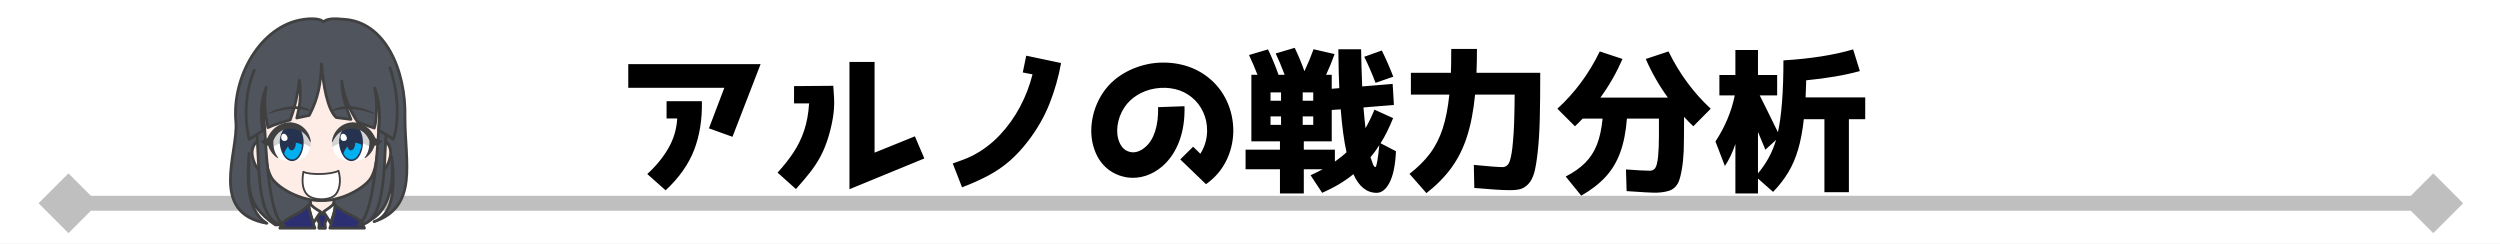
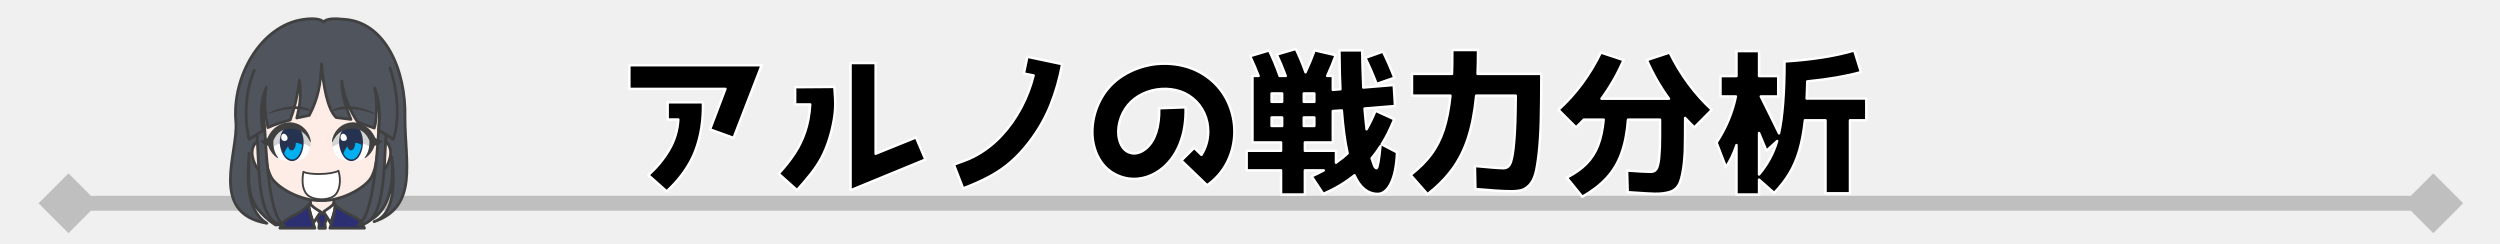
<svg xmlns="http://www.w3.org/2000/svg" width="1150" height="112" xml:space="preserve" overflow="hidden">
  <g transform="translate(-729 -2622)">
-     <rect x="729" y="2622" width="1150" height="112" fill="#FFFFFF" />
    <path d="M760.5 2712.06 1848.3 2712.06 1848.3 2718.94 760.5 2718.94ZM760.5 2729.25 746.75 2715.5 760.5 2701.75 774.25 2715.5ZM1848.3 2701.75 1862.05 2715.5 1848.3 2729.25 1834.55 2715.5Z" fill="#BFBFBF" />
-     <path d="M1363.49 2688.76C1362.88 2689.73 1362.24 2690.68 1361.58 2691.59L1359.44 2694.32 1360.62 2697.73C1361 2698.49 1361.36 2698.87 1361.69 2698.87 1361.94 2698.87 1362.22 2698.02 1362.53 2696.33 1362.84 2694.64 1363.16 2692.12 1363.49 2688.76ZM1537.67 2682.69 1537.67 2701.75C1539.59 2699.47 1541.25 2697.06 1542.64 2694.49 1544.04 2691.93 1545.15 2689.22 1545.99 2686.37L1541.07 2690.85C1540.85 2690.31 1540.46 2689.36 1539.89 2688.01 1539.32 2686.66 1538.58 2684.89 1537.67 2682.69ZM1328.24 2675.54 1328.24 2679.45 1333.09 2679.45 1333.09 2675.54ZM1313.44 2675.54 1313.44 2679.45 1318.28 2679.45 1318.28 2675.54ZM1345.73 2672.3 1341.6 2672.58 1341.6 2687.02 1328.75 2687.02 1328.75 2690.86 1343.05 2690.86 1343.05 2696.34C1345.38 2694.68 1347.16 2693.24 1348.4 2692.01 1347.25 2686.95 1346.36 2680.38 1345.73 2672.3ZM1035.62 2668.54 1051.86 2668.54C1052.05 2676.84 1050.86 2684.31 1048.31 2690.94 1045.77 2697.56 1041.39 2703.77 1035.19 2709.55L1026.74 2702.04C1030.6 2698.57 1033.8 2694.7 1036.32 2690.42 1038.83 2686.15 1040.24 2681.5 1040.53 2676.48L1035.62 2676.48ZM1328.24 2664.49 1328.24 2668.33 1333.09 2668.33 1333.09 2664.49ZM1313.44 2664.49 1313.44 2668.33 1318.28 2668.33 1318.28 2664.49ZM1112.31 2661.47 1112.67 2667.03C1112.83 2670.11 1112.64 2673.22 1112.11 2676.34 1111.58 2679.46 1110.85 2682.49 1109.93 2685.44 1108.9 2688.71 1107.71 2691.6 1106.35 2694.12 1104.98 2696.64 1103.38 2699.06 1101.55 2701.39 1099.71 2703.72 1097.57 2706.25 1095.13 2708.97L1086.68 2701.39C1089.5 2698.32 1091.94 2695.24 1094.01 2692.12 1096.07 2689.01 1097.71 2685.64 1098.92 2681.99 1100.14 2678.35 1100.9 2674.21 1101.19 2669.55L1094.26 2669.55 1094.26 2661.61ZM1018 2651.51 1078.87 2651.51 1065.94 2684.93 1055.11 2681.03 1062.19 2662.4 1018 2662.4ZM1265.57 2650.81C1267.91 2650.9 1270.21 2651.2 1272.48 2651.73 1277.02 2652.79 1281.07 2654.72 1284.63 2657.5 1288.44 2660.49 1291.36 2664.18 1293.37 2668.56 1295.39 2672.95 1296.37 2677.61 1296.32 2682.55 1296.2 2687.48 1295.07 2692.03 1292.94 2696.21 1290.8 2700.4 1287.75 2703.9 1283.76 2706.73L1271.92 2695.33 1277.84 2689.48 1281.16 2692.73C1282.11 2691.25 1282.85 2689.65 1283.39 2687.91 1283.93 2686.18 1284.23 2684.32 1284.27 2682.34 1284.32 2679.22 1283.72 2676.3 1282.46 2673.56 1281.21 2670.83 1279.45 2668.56 1277.19 2666.74 1274.99 2664.93 1272.45 2663.68 1269.56 2662.99 1266.67 2662.3 1263.6 2662.2 1260.36 2662.7 1257.33 2663.22 1254.59 2664.23 1252.14 2665.74 1249.69 2667.25 1247.71 2669.14 1246.2 2671.43 1244.53 2674 1243.49 2676.74 1243.08 2679.65 1242.67 2682.56 1242.96 2685.19 1243.96 2687.53 1244.5 2688.8 1245.21 2689.81 1246.1 2690.56 1246.99 2691.31 1248.08 2691.79 1249.38 2692.01 1250.43 2692.16 1251.51 2692.03 1252.6 2691.63 1253.7 2691.23 1254.79 2690.57 1255.88 2689.63 1257.88 2687.9 1259.38 2685.47 1260.38 2682.33 1261.38 2679.19 1261.83 2675.51 1261.73 2671.29L1273.87 2670.86C1274.03 2676.85 1273.24 2682.19 1271.48 2686.9 1269.73 2691.61 1267.13 2695.48 1263.68 2698.5 1261.31 2700.54 1258.74 2701.99 1255.98 2702.88 1253.22 2703.76 1250.42 2704.01 1247.57 2703.63 1244.16 2703.07 1241.22 2701.82 1238.74 2699.88 1236.26 2697.93 1234.34 2695.38 1232.99 2692.23 1231.21 2688.04 1230.61 2683.5 1231.2 2678.61 1231.79 2673.72 1233.44 2669.17 1236.17 2664.94 1238.63 2661.24 1241.79 2658.23 1245.64 2655.91 1249.5 2653.59 1253.78 2652.03 1258.48 2651.22 1260.88 2650.86 1263.24 2650.72 1265.57 2650.81ZM1119.75 2650.5 1131.3 2650.5 1131.3 2692.22 1149.86 2684.71 1154.19 2694.89 1119.75 2709.04ZM1201.07 2647.61 1217.1 2651C1215.92 2657.5 1214.14 2663.74 1211.76 2669.73 1209.38 2675.71 1206.11 2681.43 1201.93 2686.88 1199.19 2690.45 1196.37 2693.49 1193.49 2695.99 1190.61 2698.5 1187.41 2700.71 1183.88 2702.62 1180.35 2704.53 1176.23 2706.38 1171.54 2708.17L1167.27 2697.2C1168.93 2696.6 1170.51 2696.03 1172.01 2695.48 1173.52 2694.93 1174.97 2694.3 1176.37 2693.59 1181.05 2691.18 1185.23 2688.03 1188.92 2684.12 1192.6 2680.22 1195.71 2675.86 1198.25 2671.06 1200.79 2666.26 1202.69 2661.3 1203.96 2656.2L1199.48 2655.33ZM1464.89 2645.66 1475.36 2649.13C1472.54 2655.55 1469.15 2661.47 1465.18 2666.89L1496.23 2666.89C1492.26 2661.47 1488.86 2655.55 1486.05 2649.13L1496.52 2645.66C1499.04 2650.82 1501.93 2655.59 1505.17 2659.97 1508.41 2664.36 1512 2668.37 1515.94 2672.01L1507.92 2680.09C1506.68 2678.93 1505.26 2677.49 1503.66 2675.76L1503.66 2678.72C1503.65 2683.85 1503.6 2688.04 1503.52 2691.29 1503.36 2694.63 1503.06 2697.54 1502.62 2700.02 1502.19 2702.5 1501.69 2704.4 1501.13 2705.72 1500.16 2707.82 1498.65 2709.18 1496.61 2709.8 1494.56 2710.42 1492.22 2710.69 1489.59 2710.63 1488.43 2710.64 1484.31 2710.4 1477.24 2709.91L1476.95 2699.95C1479.59 2700.13 1481.82 2700.28 1483.65 2700.38 1485.47 2700.48 1486.88 2700.53 1487.85 2700.53 1488.92 2700.53 1489.74 2700.17 1490.31 2699.45 1490.98 2698.56 1491.46 2696.72 1491.73 2693.9 1492 2691.09 1492.12 2687.83 1492.11 2684.14L1492.11 2676.55 1477.38 2676.55C1476.92 2682.57 1475.9 2687.75 1474.32 2692.08 1472.75 2696.42 1470.49 2700.18 1467.56 2703.36 1464.63 2706.54 1460.9 2709.42 1456.37 2712L1449.22 2703.2C1452.86 2701.34 1455.85 2699.23 1458.19 2696.89 1460.53 2694.54 1462.34 2691.73 1463.62 2688.45 1464.89 2685.18 1465.75 2681.21 1466.19 2676.55L1457.02 2676.55C1455.87 2677.77 1454.69 2678.95 1453.48 2680.09L1445.39 2672.01C1449.4 2668.36 1453.03 2664.34 1456.28 2659.95 1459.53 2655.55 1462.4 2650.79 1464.89 2645.66ZM1364.64 2645.23C1365.61 2647.21 1366.54 2649.2 1367.41 2651.2 1368.28 2653.2 1369.12 2655.23 1369.91 2657.28L1361.76 2660.1C1360.93 2657.93 1360.08 2655.85 1359.21 2653.86 1358.34 2651.86 1357.46 2649.95 1356.55 2648.11ZM1581.44 2644.72 1584.54 2654.69C1577.76 2656.57 1569.53 2657.99 1559.85 2658.94 1559.81 2660.71 1559.76 2662.24 1559.7 2663.55 1559.64 2664.86 1559.6 2665.95 1559.56 2666.81L1587 2666.81 1587 2676.84 1579.49 2676.84 1579.49 2710.41 1568.23 2710.41 1568.23 2676.84 1558.76 2676.84C1558.17 2682.16 1557.3 2686.79 1556.14 2690.74 1554.98 2694.68 1553.46 2698.21 1551.57 2701.33 1549.69 2704.45 1547.37 2707.43 1544.61 2710.27L1537.67 2704.13 1537.67 2710.99 1527.28 2710.99 1527.28 2688.25C1526.6 2690.27 1525.84 2692.13 1525.03 2693.82 1524.21 2695.5 1523.35 2697.02 1522.45 2698.36L1518.11 2687.09C1522.52 2680.38 1525.48 2673.3 1527 2665.87L1519.92 2665.87 1519.92 2656.49 1527.28 2656.49 1527.28 2645.01 1537.67 2645.01 1537.67 2656.49 1546.49 2656.49 1546.49 2665.87 1538.47 2665.87C1539.16 2667.24 1540.2 2669.34 1541.6 2672.16 1543.01 2674.98 1544.76 2678.54 1546.85 2682.83 1547.69 2679.01 1548.32 2674.33 1548.74 2668.82 1549.17 2663.31 1549.38 2656.96 1549.38 2649.78 1562.02 2648.99 1572.7 2647.31 1581.44 2644.72ZM1396.57 2644.51 1408.4 2644.51C1408.4 2648.34 1408.33 2652 1408.19 2655.48L1437.51 2655.48C1437.51 2664.12 1437.44 2671.29 1437.29 2676.99 1437.13 2682.73 1436.82 2687.68 1436.35 2691.85 1435.89 2696.01 1435.36 2699.2 1434.77 2701.39 1434.44 2702.51 1434.06 2703.51 1433.61 2704.38 1433.16 2705.25 1432.63 2706.01 1432.02 2706.66 1430.85 2707.88 1429.59 2708.67 1428.24 2709.01 1426.9 2709.36 1425.15 2709.51 1423 2709.47 1420.04 2709.46 1414.76 2709.12 1407.18 2708.46L1406.96 2697.86C1410.39 2698.18 1413.21 2698.43 1415.41 2698.61 1417.62 2698.78 1419.21 2698.87 1420.18 2698.87 1421.82 2698.85 1422.95 2697.84 1423.57 2695.85 1424.19 2693.87 1424.65 2691.02 1424.95 2687.31 1425.2 2684.86 1425.39 2681.81 1425.51 2678.17 1425.63 2674.53 1425.71 2670.31 1425.75 2665.51L1407.54 2665.51C1406.81 2672.93 1405.58 2679.37 1403.82 2684.81 1402.07 2690.24 1399.67 2695.05 1396.63 2699.21 1393.58 2703.37 1389.76 2707.25 1385.16 2710.84L1377.36 2701.97C1381.16 2699.04 1384.31 2695.93 1386.78 2692.63 1389.26 2689.33 1391.21 2685.51 1392.63 2681.16 1394.05 2676.8 1395.07 2671.59 1395.7 2665.51L1378.01 2665.51 1378.01 2655.48 1396.42 2655.48C1396.51 2653.23 1396.56 2649.57 1396.57 2644.51ZM1324.56 2644C1325.28 2645.47 1326.02 2647.1 1326.77 2648.89 1327.52 2650.67 1328.28 2652.63 1329.04 2654.76 1329.9 2652.91 1330.68 2651.14 1331.38 2649.45 1332.07 2647.77 1332.69 2646.16 1333.23 2644.65L1342.91 2646.88C1341.96 2649.62 1340.66 2652.8 1339 2656.42L1341.6 2656.42 1341.6 2662.84 1345.08 2662.55C1344.97 2660.72 1344.88 2658.31 1344.81 2655.33 1344.73 2652.36 1344.68 2648.8 1344.64 2644.65L1355.11 2644.65C1355.17 2649.48 1355.34 2655.18 1355.61 2661.76L1369.62 2660.6 1370.2 2670.27 1356.19 2671.43C1356.37 2673.45 1356.53 2675.26 1356.69 2676.85 1356.84 2678.44 1356.99 2679.81 1357.13 2680.96 1358.58 2678.45 1359.95 2675.61 1361.25 2672.44L1369.84 2676.34C1368.94 2678.54 1368.01 2680.61 1367.06 2682.55 1366.1 2684.48 1365.11 2686.26 1364.06 2687.89L1371.14 2691.57C1370.86 2697.86 1369.9 2702.62 1368.25 2705.87 1367.42 2707.49 1366.5 2708.7 1365.5 2709.5 1364.5 2710.3 1363.42 2710.7 1362.26 2710.7 1359.98 2710.7 1357.95 2709.98 1356.16 2708.55 1354.37 2707.11 1352.84 2704.97 1351.57 2702.12 1347.47 2705.45 1342.68 2708.31 1337.2 2710.7L1331.86 2702.61C1333.68 2701.81 1335.53 2700.89 1337.42 2699.87L1328.75 2699.87 1328.75 2710.99 1317.78 2710.99 1317.78 2699.87 1301.96 2699.87 1301.96 2690.86 1317.78 2690.86 1317.78 2687.02 1304.63 2687.02 1304.63 2656.42 1307.45 2656.42C1306.44 2653.74 1305.14 2650.71 1303.55 2647.31L1312.28 2644.72C1314 2648.25 1315.62 2652.15 1317.13 2656.42L1319.94 2656.42C1319.19 2654.43 1318.46 2652.61 1317.78 2650.96 1317.09 2649.32 1316.44 2647.86 1315.82 2646.59Z" fill-rule="evenodd" />
+     <path d="M1363.99 2689.26C1363.38 2690.23 1362.74 2691.18 1362.08 2692.09L1359.94 2694.82 1361.12 2698.23C1361.5 2698.99 1361.86 2699.37 1362.19 2699.37 1362.44 2699.37 1362.72 2698.52 1363.03 2696.83 1363.34 2695.14 1363.66 2692.62 1363.99 2689.26ZM1538.17 2683.19 1538.17 2702.25C1540.09 2699.97 1541.75 2697.56 1543.14 2694.99 1544.54 2692.43 1545.65 2689.72 1546.49 2686.87L1541.57 2691.35C1541.35 2690.81 1540.96 2689.86 1540.39 2688.51 1539.82 2687.16 1539.08 2685.39 1538.17 2683.19ZM1328.74 2676.04 1328.74 2679.95 1333.59 2679.95 1333.59 2676.04ZM1313.94 2676.04 1313.94 2679.95 1318.78 2679.95 1318.78 2676.04ZM1346.23 2672.8 1342.1 2673.08 1342.1 2687.52 1329.25 2687.52 1329.25 2691.36 1343.55 2691.36 1343.55 2696.84C1345.88 2695.18 1347.66 2693.74 1348.9 2692.51 1347.75 2687.45 1346.86 2680.88 1346.23 2672.8ZM1036.12 2669.04 1052.36 2669.04C1052.55 2677.34 1051.36 2684.81 1048.82 2691.44 1046.27 2698.06 1041.89 2704.27 1035.69 2710.05L1027.24 2702.54C1031.1 2699.07 1034.3 2695.2 1036.82 2690.92 1039.33 2686.65 1040.74 2682 1041.03 2676.98L1036.12 2676.98ZM1328.74 2664.99 1328.74 2668.83 1333.59 2668.83 1333.59 2664.99ZM1313.94 2664.99 1313.94 2668.83 1318.78 2668.83 1318.78 2664.99ZM1112.81 2661.97 1113.17 2667.53C1113.33 2670.61 1113.14 2673.72 1112.61 2676.84 1112.08 2679.96 1111.35 2682.99 1110.43 2685.94 1109.4 2689.21 1108.21 2692.1 1106.85 2694.62 1105.48 2697.14 1103.88 2699.56 1102.05 2701.89 1100.21 2704.22 1098.07 2706.75 1095.63 2709.47L1087.18 2701.89C1090 2698.82 1092.45 2695.74 1094.51 2692.62 1096.57 2689.51 1098.21 2686.14 1099.42 2682.49 1100.64 2678.85 1101.4 2674.71 1101.69 2670.05L1094.76 2670.05 1094.76 2662.11ZM1018.5 2652.01 1079.37 2652.01 1066.44 2685.43 1055.61 2681.53 1062.69 2662.9 1018.5 2662.9ZM1266.07 2651.31C1268.41 2651.4 1270.71 2651.7 1272.98 2652.23 1277.52 2653.29 1281.57 2655.22 1285.13 2658 1288.94 2660.99 1291.86 2664.68 1293.87 2669.06 1295.89 2673.45 1296.87 2678.11 1296.82 2683.05 1296.7 2687.98 1295.57 2692.53 1293.44 2696.71 1291.3 2700.9 1288.25 2704.4 1284.26 2707.23L1272.42 2695.83 1278.34 2689.98 1281.66 2693.23C1282.61 2691.75 1283.35 2690.15 1283.89 2688.41 1284.43 2686.68 1284.73 2684.82 1284.77 2682.84 1284.82 2679.72 1284.22 2676.8 1282.96 2674.06 1281.71 2671.33 1279.95 2669.06 1277.69 2667.24 1275.49 2665.43 1272.95 2664.18 1270.06 2663.49 1267.17 2662.8 1264.1 2662.7 1260.86 2663.2 1257.83 2663.72 1255.09 2664.73 1252.64 2666.24 1250.19 2667.75 1248.21 2669.64 1246.7 2671.93 1245.03 2674.5 1243.99 2677.24 1243.58 2680.15 1243.17 2683.06 1243.46 2685.69 1244.46 2688.03 1245 2689.3 1245.71 2690.31 1246.6 2691.06 1247.49 2691.81 1248.58 2692.29 1249.88 2692.51 1250.93 2692.66 1252.01 2692.53 1253.1 2692.13 1254.2 2691.73 1255.29 2691.07 1256.38 2690.13 1258.38 2688.4 1259.88 2685.97 1260.88 2682.83 1261.88 2679.69 1262.33 2676.01 1262.23 2671.79L1274.37 2671.36C1274.53 2677.35 1273.74 2682.69 1271.98 2687.4 1270.23 2692.11 1267.63 2695.98 1264.18 2699 1261.81 2701.04 1259.24 2702.49 1256.48 2703.38 1253.72 2704.26 1250.92 2704.51 1248.07 2704.13 1244.66 2703.57 1241.72 2702.32 1239.24 2700.38 1236.76 2698.43 1234.84 2695.88 1233.49 2692.73 1231.71 2688.54 1231.11 2684 1231.7 2679.11 1232.29 2674.22 1233.94 2669.67 1236.67 2665.44 1239.13 2661.74 1242.29 2658.73 1246.14 2656.41 1250 2654.09 1254.28 2652.53 1258.98 2651.72 1261.38 2651.36 1263.74 2651.22 1266.07 2651.31ZM1120.25 2651 1131.8 2651 1131.8 2692.72 1150.36 2685.21 1154.69 2695.39 1120.25 2709.54ZM1201.57 2648.11 1217.6 2651.5C1216.42 2658 1214.64 2664.24 1212.26 2670.23 1209.88 2676.21 1206.61 2681.93 1202.43 2687.38 1199.69 2690.95 1196.87 2693.99 1193.99 2696.49 1191.11 2699 1187.91 2701.21 1184.38 2703.12 1180.85 2705.03 1176.73 2706.88 1172.04 2708.67L1167.77 2697.7C1169.43 2697.1 1171.01 2696.53 1172.51 2695.98 1174.02 2695.43 1175.47 2694.8 1176.87 2694.09 1181.55 2691.68 1185.73 2688.53 1189.42 2684.62 1193.1 2680.72 1196.21 2676.36 1198.75 2671.56 1201.29 2666.76 1203.19 2661.8 1204.46 2656.7L1199.98 2655.83ZM1465.39 2646.16 1475.86 2649.63C1473.04 2656.05 1469.65 2661.97 1465.68 2667.39L1496.73 2667.39C1492.76 2661.97 1489.36 2656.05 1486.55 2649.63L1497.02 2646.16C1499.54 2651.32 1502.43 2656.09 1505.67 2660.47 1508.91 2664.86 1512.5 2668.87 1516.44 2672.51L1508.42 2680.59C1507.18 2679.43 1505.76 2677.99 1504.16 2676.26L1504.16 2679.22C1504.15 2684.35 1504.1 2688.54 1504.02 2691.79 1503.86 2695.13 1503.56 2698.04 1503.12 2700.52 1502.69 2703 1502.19 2704.9 1501.63 2706.22 1500.66 2708.32 1499.15 2709.68 1497.11 2710.3 1495.06 2710.92 1492.72 2711.19 1490.09 2711.13 1488.93 2711.14 1484.81 2710.9 1477.74 2710.41L1477.45 2700.45C1480.09 2700.63 1482.32 2700.78 1484.15 2700.88 1485.97 2700.98 1487.38 2701.03 1488.35 2701.03 1489.42 2701.03 1490.24 2700.67 1490.81 2699.95 1491.48 2699.06 1491.96 2697.22 1492.23 2694.4 1492.5 2691.59 1492.62 2688.33 1492.61 2684.64L1492.61 2677.05 1477.88 2677.05C1477.42 2683.07 1476.4 2688.25 1474.82 2692.58 1473.25 2696.92 1470.99 2700.68 1468.06 2703.86 1465.13 2707.04 1461.4 2709.92 1456.87 2712.5L1449.72 2703.7C1453.36 2701.84 1456.35 2699.73 1458.69 2697.39 1461.03 2695.04 1462.84 2692.23 1464.12 2688.95 1465.39 2685.68 1466.25 2681.71 1466.69 2677.05L1457.52 2677.05C1456.37 2678.27 1455.19 2679.45 1453.98 2680.59L1445.89 2672.51C1449.9 2668.86 1453.53 2664.84 1456.78 2660.45 1460.03 2656.05 1462.9 2651.29 1465.39 2646.16ZM1365.14 2645.73C1366.11 2647.71 1367.04 2649.7 1367.91 2651.7 1368.78 2653.7 1369.62 2655.73 1370.41 2657.78L1362.26 2660.6C1361.43 2658.43 1360.58 2656.35 1359.71 2654.36 1358.84 2652.36 1357.96 2650.45 1357.05 2648.61ZM1581.94 2645.22 1585.04 2655.18C1578.26 2657.07 1570.03 2658.49 1560.35 2659.44 1560.31 2661.21 1560.26 2662.74 1560.2 2664.05 1560.14 2665.36 1560.1 2666.45 1560.06 2667.31L1587.5 2667.31 1587.5 2677.34 1579.99 2677.34 1579.99 2710.91 1568.73 2710.91 1568.73 2677.34 1559.26 2677.34C1558.67 2682.66 1557.8 2687.29 1556.64 2691.24 1555.48 2695.18 1553.96 2698.71 1552.07 2701.83 1550.19 2704.95 1547.87 2707.93 1545.11 2710.77L1538.17 2704.63 1538.17 2711.49 1527.78 2711.49 1527.78 2688.75C1527.1 2690.77 1526.34 2692.63 1525.53 2694.32 1524.71 2696 1523.85 2697.52 1522.95 2698.86L1518.61 2687.59C1523.02 2680.88 1525.98 2673.8 1527.5 2666.37L1520.42 2666.37 1520.42 2656.99 1527.78 2656.99 1527.78 2645.51 1538.17 2645.51 1538.17 2656.99 1546.99 2656.99 1546.99 2666.37 1538.97 2666.37C1539.66 2667.74 1540.7 2669.84 1542.1 2672.66 1543.51 2675.48 1545.26 2679.04 1547.35 2683.33 1548.19 2679.51 1548.82 2674.83 1549.24 2669.32 1549.67 2663.81 1549.88 2657.46 1549.88 2650.28 1562.52 2649.49 1573.2 2647.81 1581.94 2645.22ZM1397.07 2645.01 1408.9 2645.01C1408.9 2648.84 1408.83 2652.5 1408.69 2655.98L1438.01 2655.98C1438.01 2664.62 1437.94 2671.79 1437.79 2677.49 1437.63 2683.23 1437.32 2688.18 1436.85 2692.35 1436.39 2696.51 1435.86 2699.7 1435.27 2701.89 1434.94 2703.01 1434.56 2704.01 1434.11 2704.88 1433.66 2705.75 1433.13 2706.51 1432.52 2707.16 1431.35 2708.38 1430.09 2709.17 1428.74 2709.51 1427.4 2709.86 1425.65 2710.01 1423.5 2709.97 1420.54 2709.96 1415.26 2709.62 1407.68 2708.96L1407.46 2698.36C1410.89 2698.68 1413.71 2698.93 1415.91 2699.11 1418.12 2699.28 1419.71 2699.37 1420.68 2699.37 1422.32 2699.35 1423.45 2698.34 1424.07 2696.35 1424.69 2694.37 1425.15 2691.52 1425.45 2687.81 1425.7 2685.36 1425.89 2682.31 1426.01 2678.67 1426.13 2675.03 1426.21 2670.81 1426.25 2666.01L1408.04 2666.01C1407.31 2673.43 1406.08 2679.87 1404.32 2685.31 1402.57 2690.74 1400.17 2695.55 1397.13 2699.71 1394.08 2703.87 1390.26 2707.75 1385.66 2711.34L1377.86 2702.47C1381.66 2699.54 1384.81 2696.43 1387.28 2693.13 1389.76 2689.83 1391.71 2686.01 1393.13 2681.66 1394.55 2677.3 1395.57 2672.09 1396.2 2666.01L1378.51 2666.01 1378.51 2655.98 1396.92 2655.98C1397.01 2653.73 1397.06 2650.07 1397.07 2645.01ZM1325.06 2644.5C1325.78 2645.97 1326.52 2647.6 1327.27 2649.39 1328.02 2651.17 1328.78 2653.13 1329.54 2655.26 1330.4 2653.41 1331.18 2651.64 1331.88 2649.95 1332.57 2648.26 1333.19 2646.66 1333.73 2645.15L1343.41 2647.38C1342.46 2650.12 1341.16 2653.3 1339.5 2656.92L1342.1 2656.92 1342.1 2663.34 1345.58 2663.05C1345.47 2661.22 1345.38 2658.81 1345.31 2655.83 1345.23 2652.86 1345.18 2649.3 1345.14 2645.15L1355.61 2645.15C1355.67 2649.98 1355.84 2655.68 1356.11 2662.26L1370.12 2661.1 1370.7 2670.77 1356.69 2671.93C1356.87 2673.95 1357.04 2675.76 1357.19 2677.35 1357.34 2678.94 1357.49 2680.31 1357.63 2681.46 1359.08 2678.95 1360.45 2676.11 1361.75 2672.94L1370.34 2676.84C1369.44 2679.04 1368.51 2681.11 1367.56 2683.05 1366.6 2684.98 1365.61 2686.76 1364.56 2688.39L1371.64 2692.07C1371.36 2698.36 1370.4 2703.12 1368.75 2706.37 1367.92 2707.99 1367 2709.2 1366 2710 1365 2710.8 1363.92 2711.2 1362.76 2711.2 1360.48 2711.2 1358.45 2710.48 1356.66 2709.05 1354.87 2707.61 1353.34 2705.47 1352.07 2702.62 1347.97 2705.95 1343.18 2708.81 1337.7 2711.2L1332.36 2703.11C1334.18 2702.31 1336.03 2701.39 1337.92 2700.37L1329.25 2700.37 1329.25 2711.49 1318.28 2711.49 1318.28 2700.37 1302.46 2700.37 1302.46 2691.36 1318.28 2691.36 1318.28 2687.52 1305.13 2687.52 1305.13 2656.92 1307.95 2656.92C1306.94 2654.24 1305.64 2651.21 1304.05 2647.81L1312.78 2645.22C1314.5 2648.75 1316.12 2652.65 1317.63 2656.92L1320.44 2656.92C1319.69 2654.93 1318.96 2653.11 1318.28 2651.46 1317.59 2649.82 1316.94 2648.36 1316.32 2647.09Z" stroke="#FFFFFF" stroke-width="1.146" stroke-linejoin="round" stroke-miterlimit="10" fill-rule="evenodd" />
    <g>
      <g>
        <g>
          <path d="M855.695 2725.48C840.564 2715.33 843.827 2705.91 843.559 2692.53 842.772 2703.64 841.925 2718.55 851.737 2724.71 824.771 2719.96 838.806 2691.98 837.49 2677.95 835.647 2657.1 849.036 2633.93 868.195 2630.99 873.307 2630.19 876.787 2630.77 877.782 2632.12 879.342 2630.45 882.756 2630.45 886.901 2630.86 906.213 2631.8 915.822 2654.48 915.293 2676.05 915.288 2696.68 921.53 2717.02 901.094 2723.96 908.825 2721.33 911.232 2710.74 909.225 2694.23 910.526 2709.04 906.721 2719.55 899.173 2723.31L855.695 2725.48Z" stroke="#404040" stroke-width="1.287" stroke-linecap="round" stroke-linejoin="round" stroke-miterlimit="10" fill="#4F545D" fill-rule="evenodd" />
          <path d="M3.777 0C3.708 2.981 3.635 3.368 3.664 5.7 3.15 5.769 1.044 6.84 0 7.243 1.138 10.975 5.577 14.149 8.897 14.112 12.217 14.075 16.855 10.176 17.93 7.214L14.415 5.7C14.444 3.368 14.371 2.89 14.424 0.091L3.777 0Z" stroke="#404040" stroke-width="1.287" stroke-linecap="round" stroke-linejoin="round" stroke-miterlimit="10" fill="#FEEDE6" fill-rule="evenodd" transform="matrix(-1 0 0 1 886.241 2711.82)" />
          <path d="M882.834 2716.83C882.539 2720.43 882.344 2723.49 881.942 2726.51L881.867 2726.94 872.72 2726.94 872.566 2726.36C871.842 2723.4 871.366 2720.46 871.005 2716.9L876.433 2719.86 877.307 2721.79 878.023 2719.77Z" fill="#FFFFFF" fill-rule="evenodd" />
          <path d="M879.97 2718.72 879.873 2721.28C879.393 2722.39 879.002 2723.49 878.43 2724.6 878.511 2725.31 878.574 2725.97 878.626 2726.6L878.653 2726.96 875.71 2726.96 875.735 2726.54C875.778 2725.92 875.832 2725.28 875.903 2724.59 875.206 2723.57 874.872 2722.55 874.357 2721.53L874.318 2718.99C874.692 2719.4 876.319 2720.43 877.261 2720.39 878.203 2720.34 879.447 2719.36 879.97 2718.72Z" stroke="#404040" stroke-width="1.373" stroke-linecap="round" stroke-linejoin="round" stroke-miterlimit="10" fill="#2C2F72" fill-rule="evenodd" />
          <path d="M871.532 2715.47C872.233 2716.83 874.598 2718.34 876.482 2719.4L876.715 2720 876.288 2719.89C875.268 2721.16 874.031 2723.15 873.289 2724.49 872.343 2722.41 871.595 2719.7 870.968 2717.13L871.532 2715.47ZM882.687 2715.37 883.246 2717.08C883.084 2718.99 881.971 2722.22 880.962 2724.51 880.461 2723.51 879.166 2721.31 878.13 2719.85L877.68 2720 877.863 2719.38C879.449 2718.27 881.994 2716.76 882.687 2715.37Z" stroke="#404040" stroke-width="1.287" stroke-linecap="round" stroke-linejoin="round" stroke-miterlimit="10" fill="#FFFFFF" fill-rule="evenodd" />
          <path d="M13.486 0.099C13.146 0.584 10.136 2.326 9.321 2.952 6.991 4.329 3.006 5.867 1.408 7.862 1.009 8.36 0.594 9.147 0.179 10.108L0 10.556 15.905 10.556 15.665 9.822C14.53 6.215 13.588 2.603 13.486 0.099ZM25.661 0C25.342 2.872 24.198 6.718 22.873 10.363L22.8 10.556 38.893 10.556 38.237 9.202C38.001 8.766 37.754 8.363 37.496 8.002 35.781 6.239 31.439 4.244 29.742 3.284 29.179 2.886 27.31 1.427 25.661 0Z" stroke="#404040" stroke-width="1.287" stroke-linecap="round" stroke-linejoin="round" stroke-miterlimit="10" fill="#2C2F72" fill-rule="evenodd" transform="matrix(-1 0 0 1 896.647 2716.39)" />
          <path d="M59.529 0.001C59.097 0.011 58.26 0.007 57.654 0.376L5.893 0.445C5.254 0.077 4.69 0.033 4.218 0.001 1.559-0.078-0.696 3.389 0.2 7.505 1.231 12.375 3.698 14.567 5.469 14.949 6.461 15.201 7.567 15.106 8.398 14.65L55.347 14.65C56.178 15.106 57.285 15.201 58.277 14.949 60.049 14.567 62.517 12.375 63.549 7.505 64.444 3.389 62.189-0.078 59.529 0.001Z" stroke="#404040" stroke-width="1.287" stroke-linecap="round" stroke-linejoin="round" stroke-miterlimit="10" fill="#FEEDE6" fill-rule="evenodd" transform="matrix(-1 0 0 1 908.7 2686.59)" />
          <path d="M55.176 24.941C55.096 16.482 52.995 0.281 27.375 0 2.893 0.109-0.053 16.63 0.001 24.941 0.02 35.173 1.002 40.774 1.776 47.106 2.518 51.902 2.878 54.463 4.501 57.601 6.608 61.677 16.108 67.877 25.949 68.428L29.273 68.428C39.097 67.877 48.58 61.677 50.684 57.601 52.304 54.463 52.663 51.902 53.404 47.106 54.176 40.774 55.157 35.173 55.176 24.941Z" stroke="#404040" stroke-width="1.287" stroke-linecap="round" stroke-linejoin="round" stroke-miterlimit="10" fill="#FEEDE6" fill-rule="evenodd" transform="matrix(-1 0 0 1 904.396 2645.82)" />
          <path d="M850.155 2656.52 855.663 2642.88C865.356 2638.15 873.531 2635.17 881.706 2634.78 888.42 2636.84 895.135 2636.52 901.849 2640.97L908.064 2657.02 878.262 2655.11 850.155 2656.52Z" fill="#4F545D" fill-rule="evenodd" />
          <path d="M868.555 2701.03C867.64 2706.26 868.328 2710.46 871.321 2712.34 873.891 2713.98 879.622 2714.29 882.516 2712.21 885.241 2710.34 886.101 2705.19 884.694 2700.57 881.48 2702.38 871.199 2702.53 868.555 2701.03Z" stroke="#404040" stroke-width="0.858" stroke-linecap="round" stroke-linejoin="round" stroke-miterlimit="10" fill="#FFFFFF" fill-rule="evenodd" />
          <path d="M846.674 2676.35C848.811 2698.3 845.994 2724.33 859.813 2725.71 851.035 2721.52 851.309 2678.39 849.765 2668.1" stroke="#404040" stroke-width="1.287" stroke-linecap="round" stroke-linejoin="round" stroke-miterlimit="10" fill="#4F545D" fill-rule="evenodd" />
          <path d="M0 11.649C1.1 31.788 0.597 55.09 12.914 55.139 5.193 51.434 3.468 15.014 2.959 0" stroke="#404040" stroke-width="1.287" stroke-linecap="round" stroke-linejoin="round" stroke-miterlimit="10" fill="#4F545D" fill-rule="evenodd" transform="matrix(-1 0 0 1 906.642 2670.34)" />
          <path d="M845.942 2654.36C842.201 2663.19 841.015 2675.29 843.608 2686.09 846.074 2684.65 847.481 2683.46 849.947 2682.13 848.801 2675.7 848.702 2668.54 851.478 2662.21 850.137 2668.94 851.036 2674.58 852.233 2680.69 855.265 2679.22 859.66 2677.98 862.49 2677.18 863.687 2673.73 865.379 2669.41 866.717 2658.92 867.681 2666.5 866.889 2670.8 865.525 2676.27L871.252 2675.07C875.393 2667.22 876.56 2660.47 876.889 2651.4 877.783 2661.55 879.57 2672.13 883.64 2676.06 885.771 2676.29 888.294 2676.68 890.426 2676.91 888.543 2672.15 886.182 2666.33 886.206 2659.31 887.335 2667.44 890.493 2673.6 893.416 2677.98 895.583 2679.01 898.33 2679.92 901.177 2680.91 902.243 2677.6 902.735 2670.1 901.37 2662.47 903.958 2669.1 903.853 2677.12 903.172 2681.9 904.739 2682.88 907.942 2684.51 909.941 2686.1 912.927 2677.09 912.035 2663.7 908.346 2653.22" stroke="#404040" stroke-width="1.287" stroke-linecap="round" stroke-linejoin="round" stroke-miterlimit="10" fill="#4F545D" fill-rule="evenodd" />
          <path d="M8.652 0.055C13.905 0.422 19.492 3.037 19.311 3.312 19.1 3.89 14.981 1.649 8.76 1.322 2.539 0.996 0.101 2.646 0 2.067 0.045 1.269 3.399-0.313 8.652 0.055Z" fill="#404040" fill-rule="evenodd" transform="matrix(-1 0 0 1 871.642 2670.87)" />
          <path d="M0.099 6.658C2.057 2.084 11.671-4.504 18.074 4.437 18.835 8.156 18.283 11.178 15.188 14.61 12.742 16.681 5.965 17.014 2.609 14.56 0.747 12.914-0.345 9.515 0.099 6.658Z" fill="#FFFFFF" fill-rule="evenodd" transform="matrix(-1 0 0 1 871.829 2679.81)" />
          <path d="M0.168 8.777C7.105 4.304 15.863 7.106 17.665 9.059 17.837 7.422 18.893 5.98 18.399 4.23 14.435-1.42 4.827-1.649 0.42 4.995-0.246 6.693 0.051 7.9 0.168 8.777Z" fill="#D4D4D5" fill-rule="evenodd" transform="matrix(-1 0 0 1 871.941 2680.82)" />
          <path d="M857.682 2687.63C857.591 2684.29 859.481 2679.26 863.27 2679.25 867.059 2679.25 868.712 2683.9 868.684 2687.59 868.656 2691.29 866.928 2696.09 863.338 2696.1 859.749 2696.1 857.773 2690.97 857.682 2687.63Z" fill="#263350" fill-rule="evenodd" />
          <path d="M865.082 2687.67C866.399 2687.78 867.061 2688.1 868.011 2688.63 867.798 2690.58 866.475 2695.38 863.359 2695.35 861.59 2695.33 860.137 2693.69 859.7 2692.58 860.143 2691.17 860.849 2690.19 861.501 2689.31 861.927 2690.77 862.405 2691.18 863.171 2691.17 864.228 2691.17 865.086 2689.62 865.086 2687.71 865.084 2687.7 865.083 2687.68 865.082 2687.67Z" fill="#00B0F0" fill-rule="evenodd" />
          <path d="M858.359 2685C858.417 2684.01 858.975 2683.33 859.839 2683.56 860.701 2683.79 861.391 2684.89 861.255 2685.83 861.12 2686.76 859.971 2687 859.325 2686.77 858.679 2686.54 858.3 2685.99 858.359 2685Z" fill="#FFFFFF" fill-rule="evenodd" />
          <path d="M9.532 0C12.845 0.083 17.42 1.7 19.89 7.196 20.897 7.941 21.503 8.254 23.209 8.504 22.296 9.994 20.93 10.518 19.578 10.818 18.426 14.465 15.26 16.716 14.944 16.493 14.628 16.27 17.467 14.263 17.177 8.485 16.519 7.01 14.736 2.553 8.543 2.978 1.697 3.533 0.508 9.335 0.078 9.156-0.408 8.706 1.217 0.462 9.532 0Z" fill="#404040" fill-rule="evenodd" transform="matrix(-1 0 0 1 871.941 2678.24)" />
          <path d="M890.662 2670.92C895.915 2671.29 901.502 2673.9 901.322 2674.18 901.11 2674.76 896.991 2672.52 890.771 2672.19 884.55 2671.86 882.112 2673.51 882.011 2672.93 882.056 2672.14 885.41 2670.55 890.662 2670.92Z" fill="#404040" fill-rule="evenodd" />
          <path d="M881.922 2686.47C883.881 2681.9 893.494 2675.31 899.897 2684.25 900.659 2687.97 900.107 2690.99 897.011 2694.42 894.566 2696.49 887.788 2696.83 884.433 2694.37 882.571 2692.73 881.478 2689.33 881.922 2686.47Z" fill="#FFFFFF" fill-rule="evenodd" />
          <path d="M881.88 2689.6C888.831 2685.13 897.606 2687.93 899.412 2689.88 899.584 2688.25 900.642 2686.8 900.148 2685.05 896.175 2679.4 886.547 2679.18 882.131 2685.82 881.464 2687.52 881.762 2688.72 881.88 2689.6Z" fill="#D4D4D5" fill-rule="evenodd" />
          <path d="M884.971 2687.63C884.88 2684.29 886.77 2679.26 890.559 2679.25 894.348 2679.25 896.001 2683.9 895.973 2687.59 895.944 2691.29 894.216 2696.09 890.627 2696.1 887.037 2696.1 885.062 2690.97 884.971 2687.63Z" fill="#263350" fill-rule="evenodd" />
          <path d="M892.395 2687.67C893.718 2687.78 894.383 2688.1 895.337 2688.63 895.123 2690.58 893.794 2695.38 890.664 2695.35 888.887 2695.33 887.427 2693.69 886.989 2692.58 887.434 2691.17 888.142 2690.19 888.798 2689.31 889.225 2690.77 889.705 2691.18 890.475 2691.17 891.537 2691.17 892.398 2689.62 892.398 2687.71 892.397 2687.7 892.396 2687.68 892.395 2687.67Z" fill="#00B0F0" fill-rule="evenodd" />
          <path d="M885.648 2685C885.706 2684.01 886.264 2683.33 887.127 2683.56 887.99 2683.79 888.68 2684.89 888.544 2685.83 888.408 2686.76 887.259 2687 886.614 2686.77 885.968 2686.54 885.589 2685.99 885.648 2685Z" fill="#FFFFFF" fill-rule="evenodd" />
          <path d="M891.258 2678.24C894.577 2678.32 899.159 2679.94 901.633 2685.44 902.642 2686.18 903.249 2686.49 904.957 2686.74 904.043 2688.23 902.675 2688.76 901.32 2689.06 900.167 2692.71 896.996 2694.96 896.68 2694.73 896.363 2694.51 899.207 2692.5 898.916 2686.73 898.257 2685.25 896.471 2680.79 890.268 2681.22 883.411 2681.77 882.22 2687.58 881.789 2687.4 881.302 2686.95 882.93 2678.7 891.258 2678.24Z" fill="#404040" fill-rule="evenodd" />
        </g>
      </g>
    </g>
  </g>
</svg>
